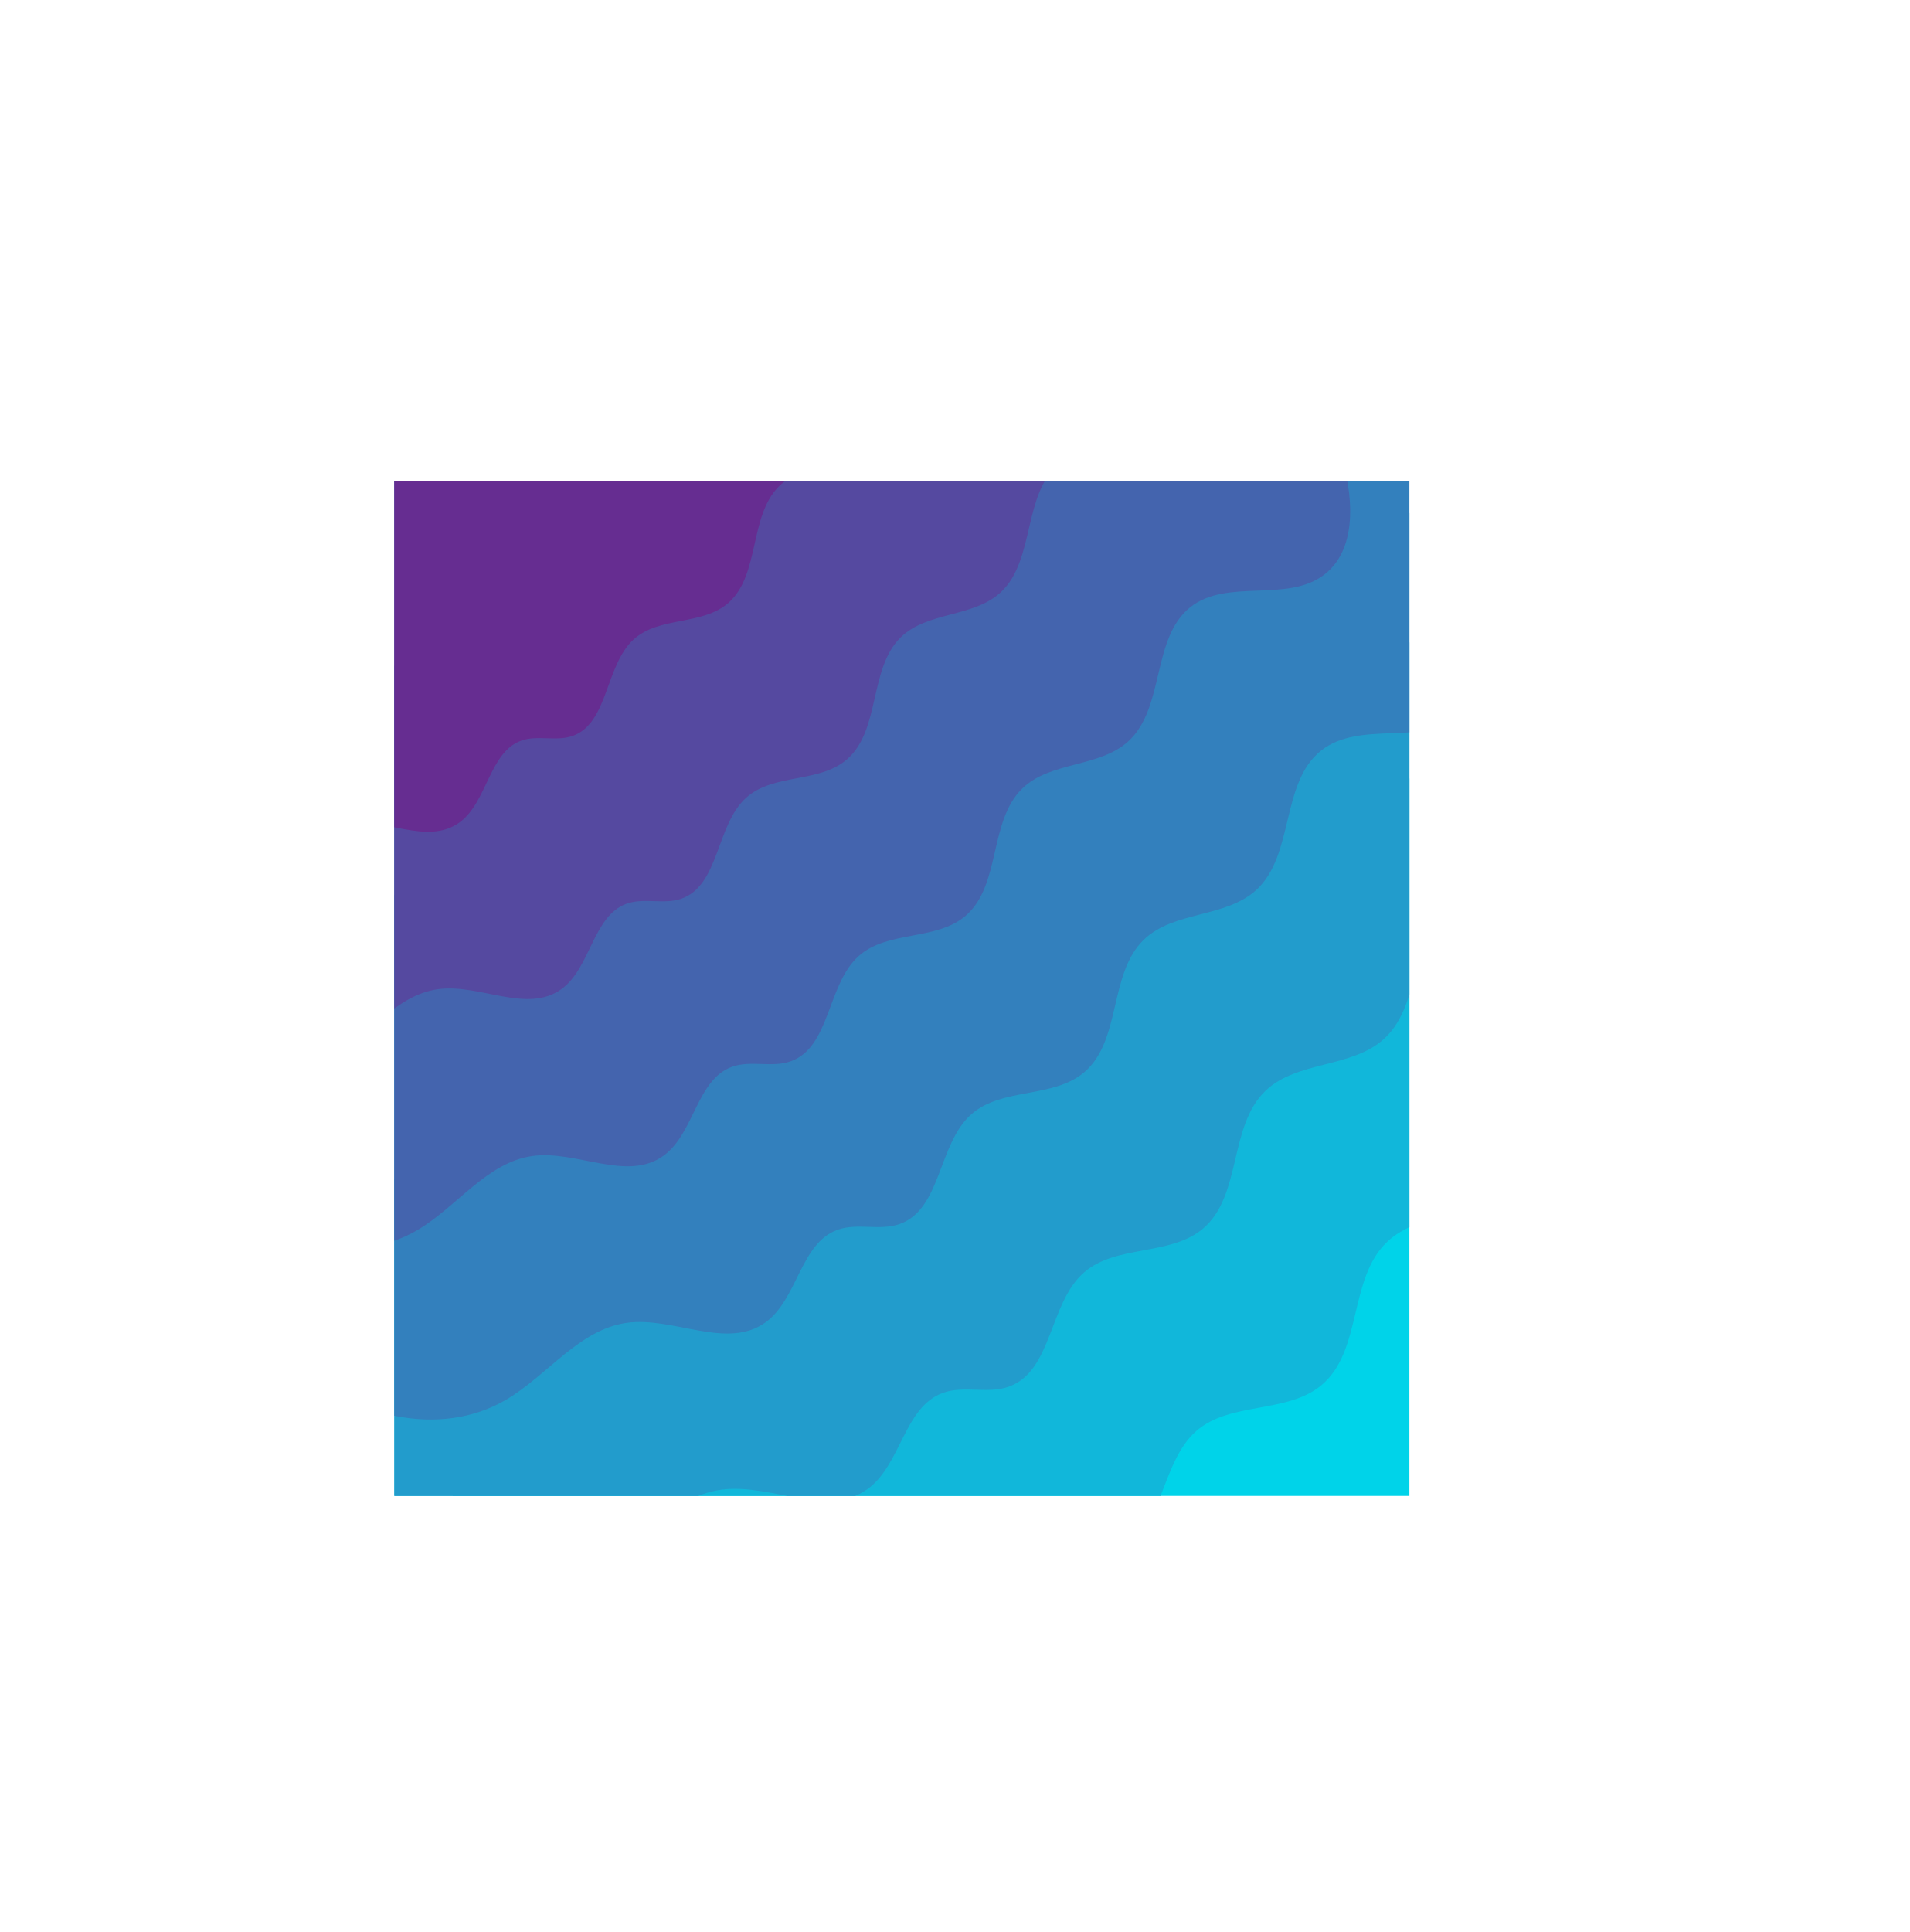
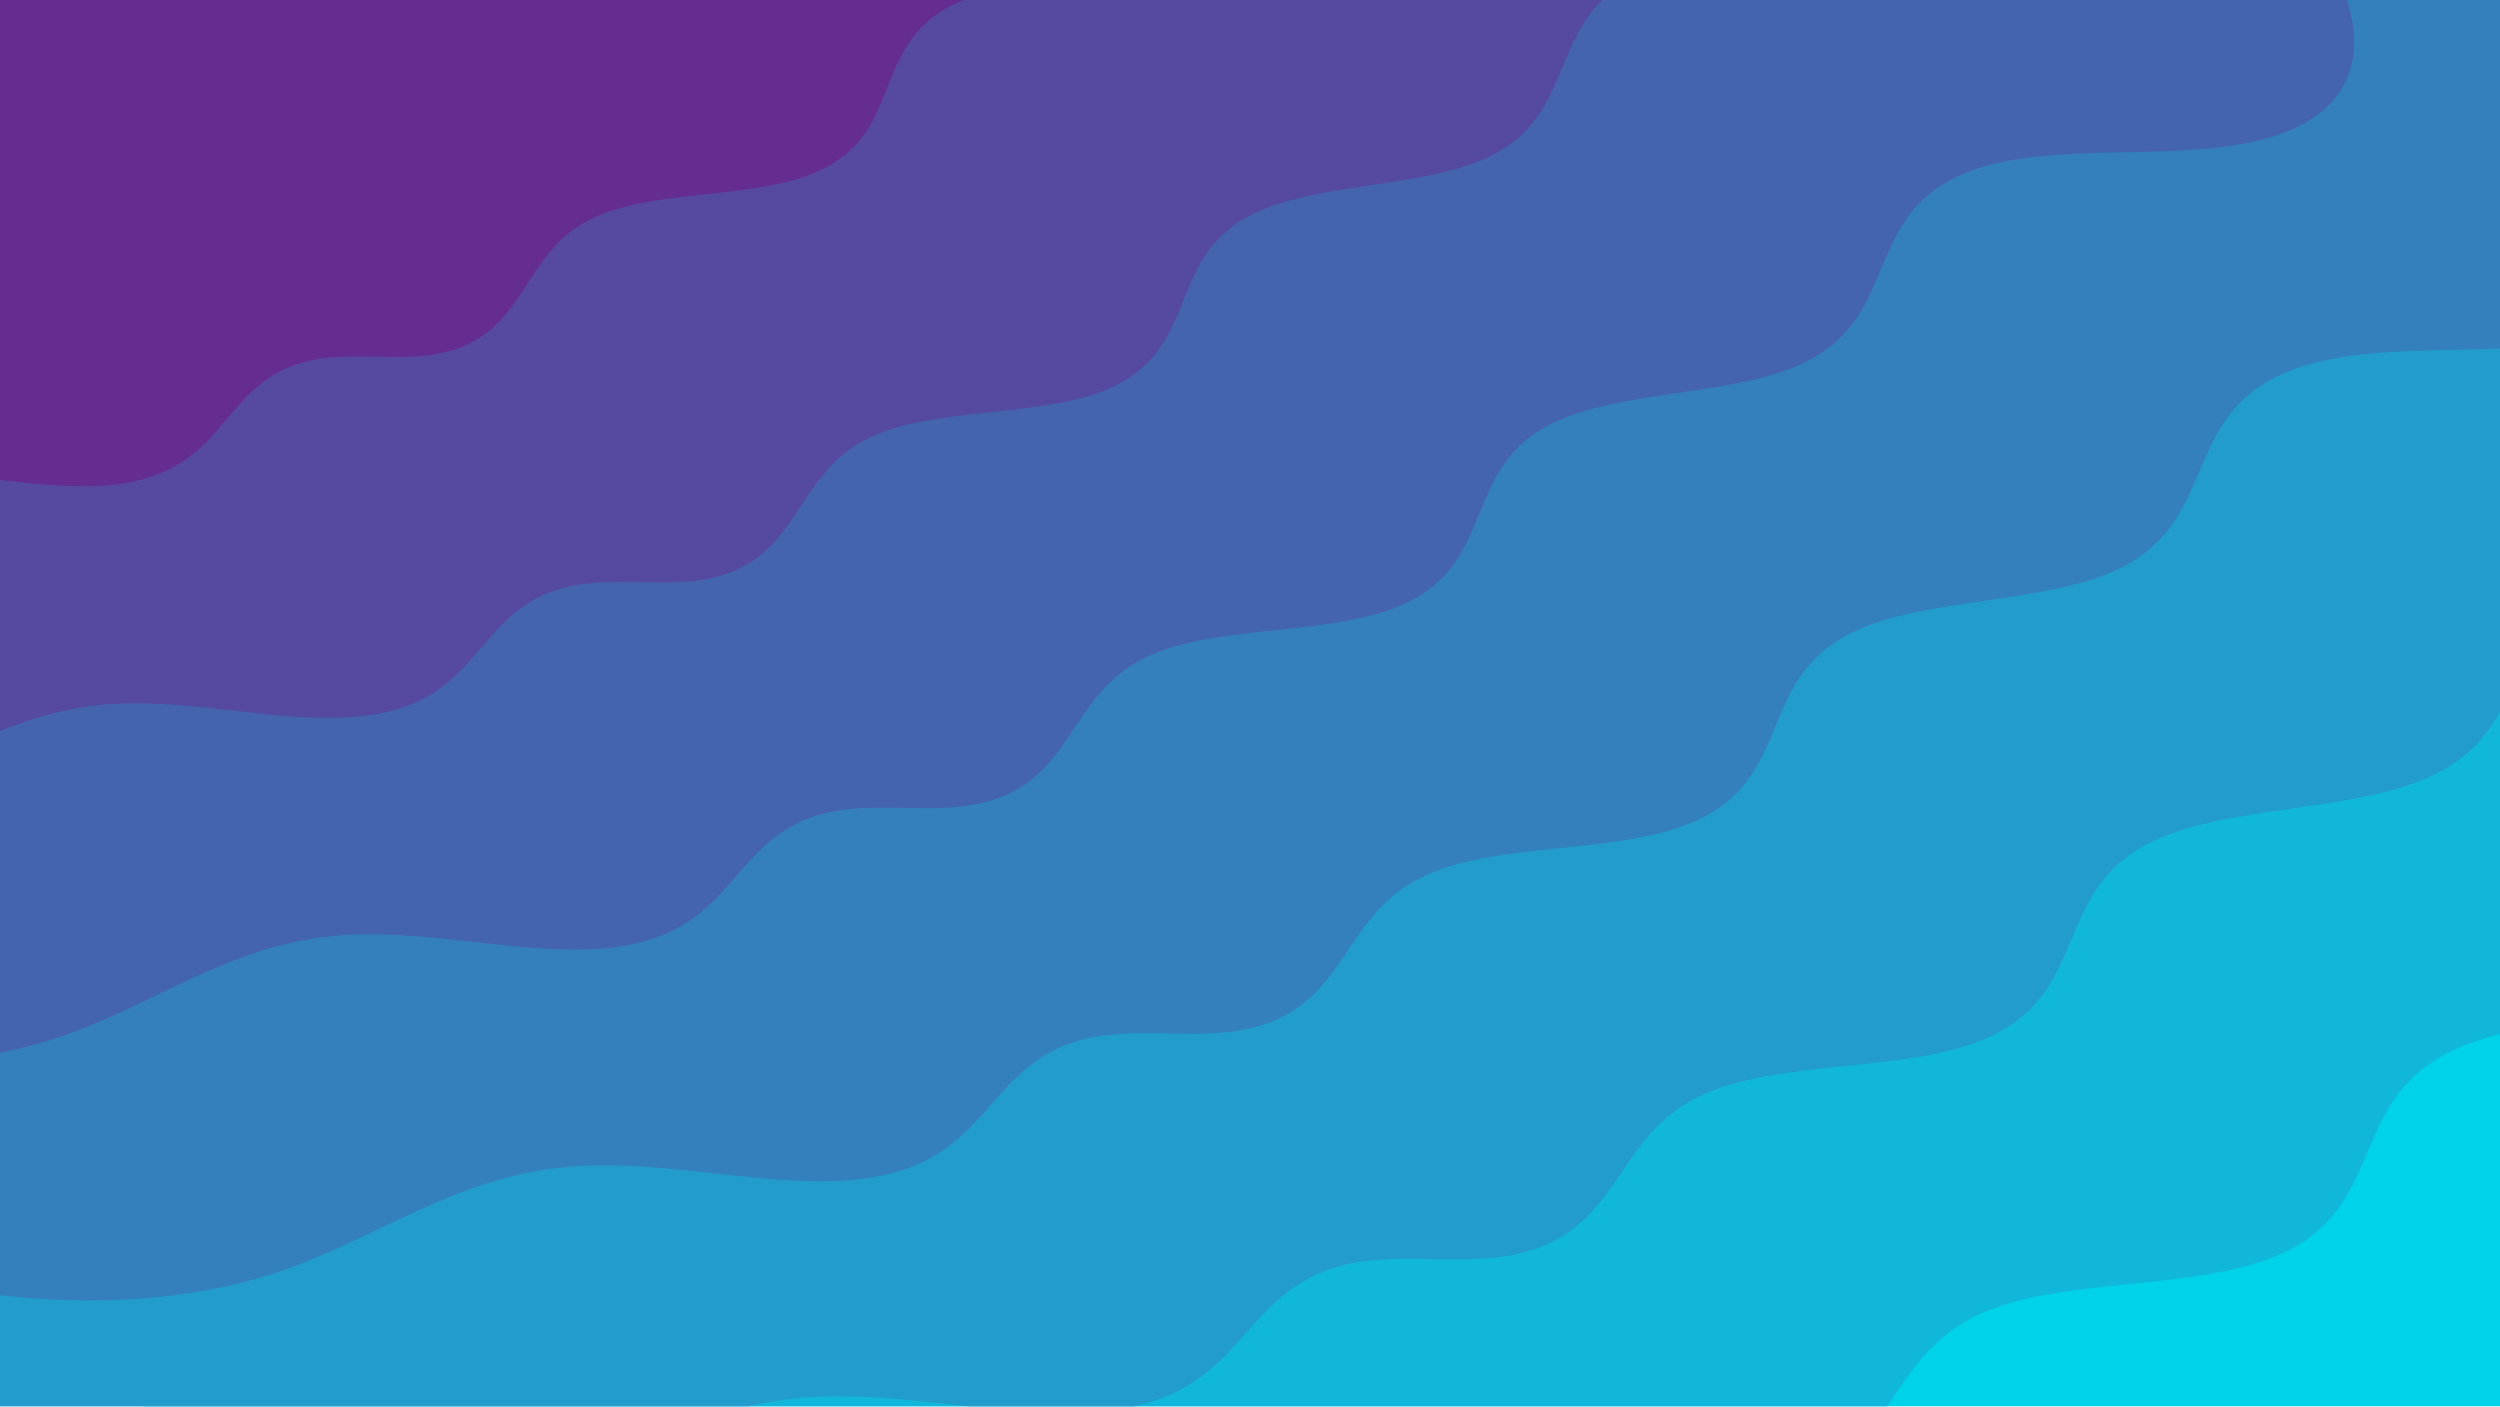
- <svg xmlns="http://www.w3.org/2000/svg" id="Layer_1" data-name="Layer 1" viewBox="0 0 3763 3806">
-   <defs>
-     <style>.cls-1{fill:none;}.cls-2{clip-path:url(#clip-path);}.cls-3{fill:#00d3e9;}.cls-4{fill:#11b7da;}.cls-5{fill:#229ccc;}.cls-6{fill:#3380bd;}.cls-7{fill:#4464ae;}.cls-8{fill:#5549a0;}.cls-9{fill:#662d91;}</style>
-     <clipPath id="clip-path" transform="translate(779 947)">
-       <rect class="cls-1" x="-2" width="2000" height="2000" />
+ <svg xmlns="http://www.w3.org/2000/svg" xmlns:xlink="http://www.w3.org/1999/xlink" version="1.1" id="Layer_1" x="0px" y="0px" viewBox="0 0 1920 1080" style="enable-background:new 0 0 1920 1080;" xml:space="preserve">
+   <style type="text/css">
+ 	.st0{clip-path:url(#SVGID_2_);}
+ 	.st1{fill:#00D3E9;}
+ 	.st2{fill:#11B7DA;}
+ 	.st3{fill:#229CCC;}
+ 	.st4{fill:#3380BD;}
+ 	.st5{fill:#4464AE;}
+ 	.st6{fill:#5549A0;}
+ 	.st7{fill:#662D91;}
+ </style>
+   <g>
+     <defs>
+       <rect id="SVGID_1_" x="0" y="0" width="1920" height="1080" />
+     </defs>
+     <clipPath id="SVGID_2_">
+       <use xlink:href="#SVGID_1_" style="overflow:visible;" />
    </clipPath>
-   </defs>
-   <g class="cls-2">
-     <path class="cls-3" d="M358,1319.68c258.92-291.84,613.35-492.85,989.47-608.41S2121.6,562,2515.63,568.85c47.86.84,96.86,2.49,141.34,19.87,57.42,22.45,101.47,68.85,138.93,117.13a996.7,996.7,0,0,1,171.2,338.28c25.32,89.34,30.57,201.55-44.47,257.83-89.92,67.43-235.11,7.9-324.17,76.42-92.65,71.28-60.49,230.14-147.42,308.07-69.88,62.65-188.65,46.32-257.05,110.53-80.36,75.42-50.59,222.76-135.59,293.1-71,58.75-188.16,33.32-258,93.39-76.43,65.76-67.76,210.35-163.8,242.9-44.88,15.21-96.22-3-141,12.54-85.53,29.63-90.89,154.05-165,205.39-88,61-209-13.52-315.8.66-108.71,14.44-180.51,115.92-275.32,170.1-150.78,86.17-355.68,38.66-479.39-82.15-153.57-150-190.22-376.23-170-579.87,10.2-102.65,37.74-202.11,37.88-305.74.1-70.92.72-136,25.44-203.84C197.22,1523.26,273.11,1415.33,358,1319.68Z" transform="translate(779 947)" />
-     <path class="cls-4" d="M201.57,1039.62c247.16-281.14,585.5-474.78,944.53-586.1s739-143.84,1115.13-137.2c45.69.81,92.47,2.4,134.92,19.14C2451,357.09,2493,401.78,2528.78,448.3a963.67,963.67,0,0,1,163.43,325.87c24.16,86.07,29.17,194.16-42.46,248.37-85.84,65-224.43,7.62-309.45,73.63-88.44,68.66-57.74,221.7-140.72,296.77-66.71,60.35-180.08,44.62-245.38,106.48-76.71,72.65-48.29,214.59-129.43,282.35-67.76,56.6-179.61,32.1-246.27,90-73,63.35-64.69,202.64-156.36,234-42.84,14.65-91.85-2.87-134.59,12.07-81.64,28.55-86.76,148.4-157.51,197.86-84,58.76-199.54-13-301.46.64-103.77,13.9-172.31,111.67-262.82,163.87-143.92,83-339.52,37.23-457.61-79.14C-38.45,2256.56-73.44,2038.6-54.14,1842.42c9.73-98.89,36-194.7,36.16-294.52.09-68.33.69-131,24.29-196.37C48.12,1235.74,120.56,1131.76,201.57,1039.62Z" transform="translate(779 947)" />
-     <path class="cls-5" d="M45.17,759.56C280.58,489.12,602.81,302.85,944.76,195.77S1648.6,57.4,2006.84,63.79c43.51.78,88.06,2.3,128.5,18.41,52.2,20.8,92.26,63.8,126.32,108.54a930.88,930.88,0,0,1,155.65,313.47c23,82.79,27.79,186.78-40.44,238.92-81.75,62.49-213.75,7.33-294.73,70.83-84.23,66-55,213.26-134,285.47-63.54,58.06-171.51,42.93-233.7,102.43-73.06,69.89-46,206.42-123.28,271.61-64.54,54.44-171.07,30.87-234.55,86.54-69.48,60.93-61.61,194.93-148.93,225.09-40.8,14.09-87.47-2.76-128.18,11.62-77.75,27.45-82.63,142.75-150,190.32-80.06,56.52-190.05-12.53-287.12.61C543.52,2001,478.24,2095.07,392,2145.29,255,2225.13,68.67,2181.1-43.8,2069.16c-139.63-139-172.95-348.64-154.57-537.35,9.27-95.13,34.31-187.29,34.44-283.32.09-65.72.65-126,23.13-188.89C-101,948.21-32,848.19,45.17,759.56Z" transform="translate(779 947)" />
-     <path class="cls-6" d="M-111.22,479.5C112.42,219.76,418.56,40.86,743.43-62s668.68-132.88,1009-126.75c41.34.74,83.67,2.21,122.09,17.68,49.59,20,87.64,61.28,120,104.25a897.44,897.44,0,0,1,147.88,301.07c21.86,79.51,26.4,179.38-38.42,229.46-77.67,60-203.07,7-280,68-80,63.44-52.25,204.83-127.33,274.18-60.36,55.76-162.94,41.23-222,98.37-69.41,67.13-43.69,198.26-117.11,260.87-61.32,52.28-162.53,29.65-222.84,83.12-66,58.52-58.53,187.21-141.49,216.18-38.76,13.54-83.11-2.65-121.78,11.16-73.87,26.37-78.5,137.1-142.52,182.79-76,54.29-180.55-12-272.77.59-93.9,12.85-155.91,103.17-237.81,151.4-130.23,76.68-307.21,34.4-414.06-73.12-132.66-133.48-164.31-334.85-146.85-516.09,8.8-91.36,32.59-179.88,32.72-272.11.08-63.12.62-121.05,22-181.42C-250.07,660.69-184.52,564.63-111.22,479.5Z" transform="translate(779 947)" />
-     <path class="cls-7" d="M-267.62,199.44C-55.74-49.6,234.3-221.13,542.09-319.74s633.52-127.41,956-121.53c39.16.71,79.27,2.12,115.66,16.95,47,19.16,83,58.75,113.7,99.95A865,865,0,0,1,1867.51-35.7c20.71,76.24,25,172-36.4,220-73.58,57.55-192.39,6.75-265.28,65.22-75.82,60.83-49.5,196.38-120.63,262.88-57.19,53.47-154.38,39.53-210.36,94.32-65.75,64.37-41.39,190.1-110.95,250.12-58.09,50.13-154,28.43-211.12,79.7-62.54,56.11-55.46,179.5-134,207.27-36.72,13-78.74-2.53-115.37,10.7-70,25.29-74.38,131.45-135,175.26-72.06,52.06-171.05-11.53-258.43.57-89,12.32-147.71,98.92-225.3,145.16-123.39,73.53-291.06,33-392.3-70.11-125.68-128-155.67-321.05-139.12-494.83,8.34-87.59,30.88-172.46,31-260.89.09-60.52.6-116.07,20.82-173.95C-399.17,373.16-337.07,281.06-267.62,199.44Z" transform="translate(779 947)" />
-     <path class="cls-8" d="M-424-80.62C-223.9-319,50.05-483.12,340.75-577.49S939.11-699.43,1243.66-693.8c37,.68,74.86,2,109.24,16.23,44.38,18.33,78.43,56.22,107.38,95.65a832.23,832.23,0,0,1,132.33,276.26c19.57,73,23.62,164.6-34.38,210.56-69.5,55.07-181.71,6.46-250.55,62.42-71.61,58.21-46.76,187.94-113.94,251.59-54,51.16-145.81,37.83-198.68,90.26C933,370.77,956,491.1,890.26,548.54c-54.87,48-145.43,27.21-199.4,76.28-59.07,53.7-52.38,171.78-126.61,198.37-34.68,12.42-74.37-2.43-109,10.23-66.1,24.2-70.25,125.81-127.53,167.74-68.06,49.81-161.56-11-244.09.54-84,11.79-139.52,94.67-212.8,138.92C-245.67,1211-404,1172.18-499.66,1073.53c-118.7-122.48-147-307.26-131.4-473.57,7.87-83.83,29.16-165.06,29.27-249.69.08-57.92.56-111.08,19.67-166.47C-548.27,85.64-489.61-2.51-424-80.62Z" transform="translate(779 947)" />
-     <path class="cls-9" d="M-580.42-360.68C-392-588.32-134.21-745.11,139.41-835.25s563.2-116.46,849.85-111.08c34.82.65,70.47,1.93,102.83,15.5,41.77,17.5,73.82,53.69,101.07,91.35,56.87,78.59,99.39,168.67,124.55,263.86,18.42,69.69,22.24,157.22-32.36,201.11-65.41,52.6-171,6.17-235.83,59.62-67.4,55.59-44,179.5-107.24,240.29C891.44-25.73,805-38.47,755.27,11.61c-58.46,58.83-36.8,173.76-98.64,228.63C605,286.06,519.75,266.22,469,313.08c-55.6,51.29-49.3,164.08-119.17,189.47-32.65,11.86-70-2.32-102.57,9.78-62.21,23.11-66.12,120.15-120,160.2-64.05,47.58-152.06-10.55-229.74.52-79.08,11.26-131.32,90.42-200.29,132.68-109.69,67.21-258.76,30.15-348.75-64.08C-763.34,624.67-790,448.19-775.29,289.34c7.41-80.07,27.44-157.64,27.55-238.47.07-55.32.53-106.09,18.51-159C-697.36-201.89-642.15-286.08-580.42-360.68Z" transform="translate(779 947)" />
+     <g class="st0">
+       <path class="st1" d="M345.6,712.63c248.56-157.59,588.82-266.14,949.89-328.54s743.16-80.61,1121.43-76.91    c45.95,0.45,92.99,1.34,135.69,10.73c55.12,12.12,97.41,37.18,133.37,63.25c75.06,54.41,130.85,116.43,164.35,182.67    c24.31,48.24,29.35,108.84-42.69,139.23c-86.32,36.41-225.71,4.27-311.2,41.27c-88.94,38.49-58.07,124.28-141.52,166.36    c-67.08,33.83-181.1,25.01-246.77,59.69c-77.15,40.73-48.57,120.29-130.17,158.27c-68.16,31.73-180.63,17.99-247.68,50.43    c-73.37,35.51-65.05,113.59-157.25,131.17c-43.08,8.21-92.37-1.62-135.36,6.77c-82.11,16-87.25,83.19-158.4,110.91    c-84.48,32.94-200.64-7.3-303.17,0.36c-104.36,7.8-173.29,62.6-264.31,91.85c-144.75,46.53-341.45,20.88-460.21-44.36    c-147.43-81-182.61-203.16-163.2-313.13c9.79-55.43,36.23-109.14,36.36-165.1c0.1-38.3,0.69-73.44,24.42-110.07    C191.25,822.56,264.11,764.28,345.6,712.63z" />
+       <path class="st2" d="M195.43,561.39C432.7,409.58,757.51,305.01,1102.18,244.9s709.44-77.67,1070.52-74.09    c43.86,0.44,88.77,1.3,129.52,10.34c52.66,11.68,92.98,35.81,127.32,60.93c71.73,52.51,124.98,112.23,156.89,175.97    c23.19,46.48,28,104.85-40.76,134.12c-82.41,35.1-215.45,4.11-297.07,39.76c-84.9,37.08-55.43,119.72-135.09,160.26    c-64.04,32.59-172.88,24.09-235.56,57.5c-73.64,39.23-46.36,115.88-124.25,152.47c-65.05,30.56-172.43,17.33-236.42,48.6    c-70.08,34.21-62.1,109.43-150.11,126.36c-41.13,7.91-88.18-1.55-129.21,6.52c-78.37,15.42-83.29,80.14-151.21,106.84    c-80.64,31.73-191.56-7.02-289.4,0.35c-99.62,7.51-165.42,60.3-252.31,88.49c-138.16,44.82-325.94,20.1-439.31-42.74    c-140.74-78.04-174.33-195.73-155.8-301.67c9.34-53.4,34.56-105.14,34.71-159.04c0.09-36.9,0.66-70.74,23.32-106.04    C48.12,667.3,117.66,611.15,195.43,561.39z" />
+       <path class="st3" d="M45.28,410.16c225.99-146.04,535.33-246.62,863.61-304.45S1584.58,31,1928.49,34.45    c41.77,0.42,84.54,1.24,123.36,9.94c50.11,11.23,88.57,34.45,121.27,58.61c68.39,50.6,119.09,108.04,149.42,169.27    c22.08,44.71,26.68,100.86-38.82,129.02c-78.48,33.74-205.2,3.96-282.94,38.25c-80.86,35.64-52.8,115.16-128.64,154.15    c-61,31.35-164.65,23.18-224.35,55.31c-70.14,37.74-44.16,111.47-118.35,146.67c-61.96,29.4-164.23,16.67-225.17,46.73    c-66.7,32.9-59.15,105.26-142.97,121.55c-39.17,7.61-83.97-1.49-123.05,6.27c-74.64,14.82-79.32,77.09-144,102.77    c-76.86,30.52-182.45-6.77-275.64,0.33c-94.91,7.21-157.57,58.01-240.36,85.13c-131.52,43.11-310.4,19.34-418.37-41.11    c-134.04-75.06-166.03-188.27-148.39-290.17c8.9-51.37,32.94-101.14,33.06-152.99c0.09-35.49,0.62-68.04,22.2-102    C-95.04,512.03-28.8,458.02,45.28,410.16z" />
+       <path class="st4" d="M-104.85,258.93C109.84,118.67,403.74,22.06,715.61-33.48s641.93-71.76,968.64-68.45    c39.69,0.4,80.32,1.19,117.21,9.55c47.61,10.8,84.13,33.09,115.2,56.3c65.07,48.69,113.23,103.85,141.96,162.58    c20.99,42.94,25.34,96.87-36.88,123.91c-74.56,32.4-194.95,3.78-268.8,36.72c-76.8,34.26-50.16,110.61-122.24,148.06    c-57.95,30.11-156.42,22.26-213.12,53.12c-66.63,36.25-41.94,107.06-112.43,140.87c-58.87,28.23-156.03,16.01-213.93,44.88    c-63.36,31.6-56.19,101.09-135.83,116.74c-37.21,7.31-79.79-1.43-116.91,6.03c-70.92,14.24-75.36,74.03-136.82,98.71    c-72.96,29.32-173.33-6.48-261.86,0.32c-90.14,6.94-149.67,55.71-228.3,81.76c-125.02,41.41-294.92,18.58-397.5-39.48    c-127.35-72.08-157.74-180.82-140.98-278.69c8.45-49.33,31.29-97.14,31.41-146.94c0.08-34.08,0.6-65.37,21.12-97.97    C-238.15,356.77-175.22,304.9-104.85,258.93z" />
+       <path class="st5" d="M-255,107.7c203.4-134.48,481.84-227.11,777.32-280.36s608.18-68.8,917.76-65.63    c37.59,0.38,76.1,1.14,111.03,9.15c45.12,10.35,79.68,31.72,109.15,53.97c61.71,46.79,107.31,99.66,134.46,155.88    c19.88,41.17,24,92.88-34.94,118.8c-70.64,31.08-184.69,3.64-254.67,35.22c-72.79,32.85-47.52,106.05-115.8,141.96    c-54.9,28.87-148.2,21.35-201.95,50.93c-63.12,34.76-39.73,102.65-106.51,135.06c-55.77,27.07-147.84,15.35-202.68,43.04    c-60.04,30.3-53.24,96.93-128.64,111.93c-35.25,7.02-75.59-1.37-110.76,5.78c-67.2,13.66-71.4,70.98-129.6,94.64    c-69.18,28.11-164.21-6.23-248.09,0.31c-85.44,6.65-141.8,53.42-216.29,78.39c-118.45,39.71-279.42,17.82-376.61-37.86    c-120.65-69.12-149.44-173.37-133.56-267.21c8.01-47.3,29.64-93.13,29.76-140.88c0.09-32.68,0.58-62.68,19.99-93.93    C-381.28,201.51-321.67,151.77-255,107.7z" />
+       <path class="st6" d="M-405.12-43.53c192.1-128.73,455.09-217.35,734.16-268.31s574.43-65.85,866.79-62.81    c35.52,0.37,71.87,1.08,104.87,8.76c42.6,9.9,75.29,30.36,103.08,51.65c58.39,44.88,101.47,95.46,127.04,149.18    c18.79,39.42,22.68,88.88-33,113.7c-66.72,29.74-174.44,3.49-240.53,33.71c-68.75,31.43-44.89,101.49-109.38,135.86    c-51.84,27.63-139.98,20.43-190.73,48.74c-59.58,33.26-37.5,98.24-100.61,129.26c-52.68,25.92-139.61,14.69-191.42,41.19    c-56.71,29-50.28,92.76-121.55,107.12c-33.29,6.71-71.4-1.31-104.64,5.52c-63.46,13.07-67.44,67.94-122.43,90.58    c-65.34,26.9-155.1-5.94-234.33,0.29c-80.64,6.37-133.94,51.12-204.29,75.02c-111.84,38.01-263.84,17.04-355.67-36.23    c-113.95-66.14-141.12-165.92-126.14-255.73c7.56-45.27,27.99-89.13,28.1-134.83c0.08-31.28,0.54-59.98,18.88-89.89    C-524.42,46.25-468.11-1.36-405.12-43.53z" />
+       <path class="st7" d="M-555.28-194.77c180.88-122.93,428.36-207.59,691.04-256.27s540.67-62.89,815.86-59.98    c33.43,0.35,67.65,1.04,98.72,8.37c40.1,9.45,70.87,28.99,97.03,49.33c54.6,42.44,95.41,91.08,119.57,142.48    c17.68,37.63,21.35,84.9-31.07,108.6c-62.79,28.4-164.16,3.33-226.4,32.19c-64.7,30.02-42.24,96.93-102.95,129.76    C857.7-13.89,774.72-20.77,726.98,6.27c-56.12,31.77-35.33,93.83-94.69,123.46c-49.56,24.74-131.4,14.03-180.12,39.33    c-53.38,27.7-47.33,88.6-114.4,102.31c-31.34,6.4-67.2-1.25-98.47,5.28c-59.72,12.48-63.48,64.88-115.2,86.51    c-61.49,25.69-145.98-5.7-220.55,0.28c-75.92,6.08-126.07,48.83-192.28,71.65c-105.3,36.29-248.41,16.28-334.8-34.6    c-107.35-63.17-132.94-158.47-118.82-244.25c7.11-43.24,26.34-85.13,26.45-128.77c0.07-29.87,0.51-57.29,17.77-85.86    C-667.55-109.02-614.54-154.48-555.28-194.77z" />
+     </g>
  </g>
</svg>
